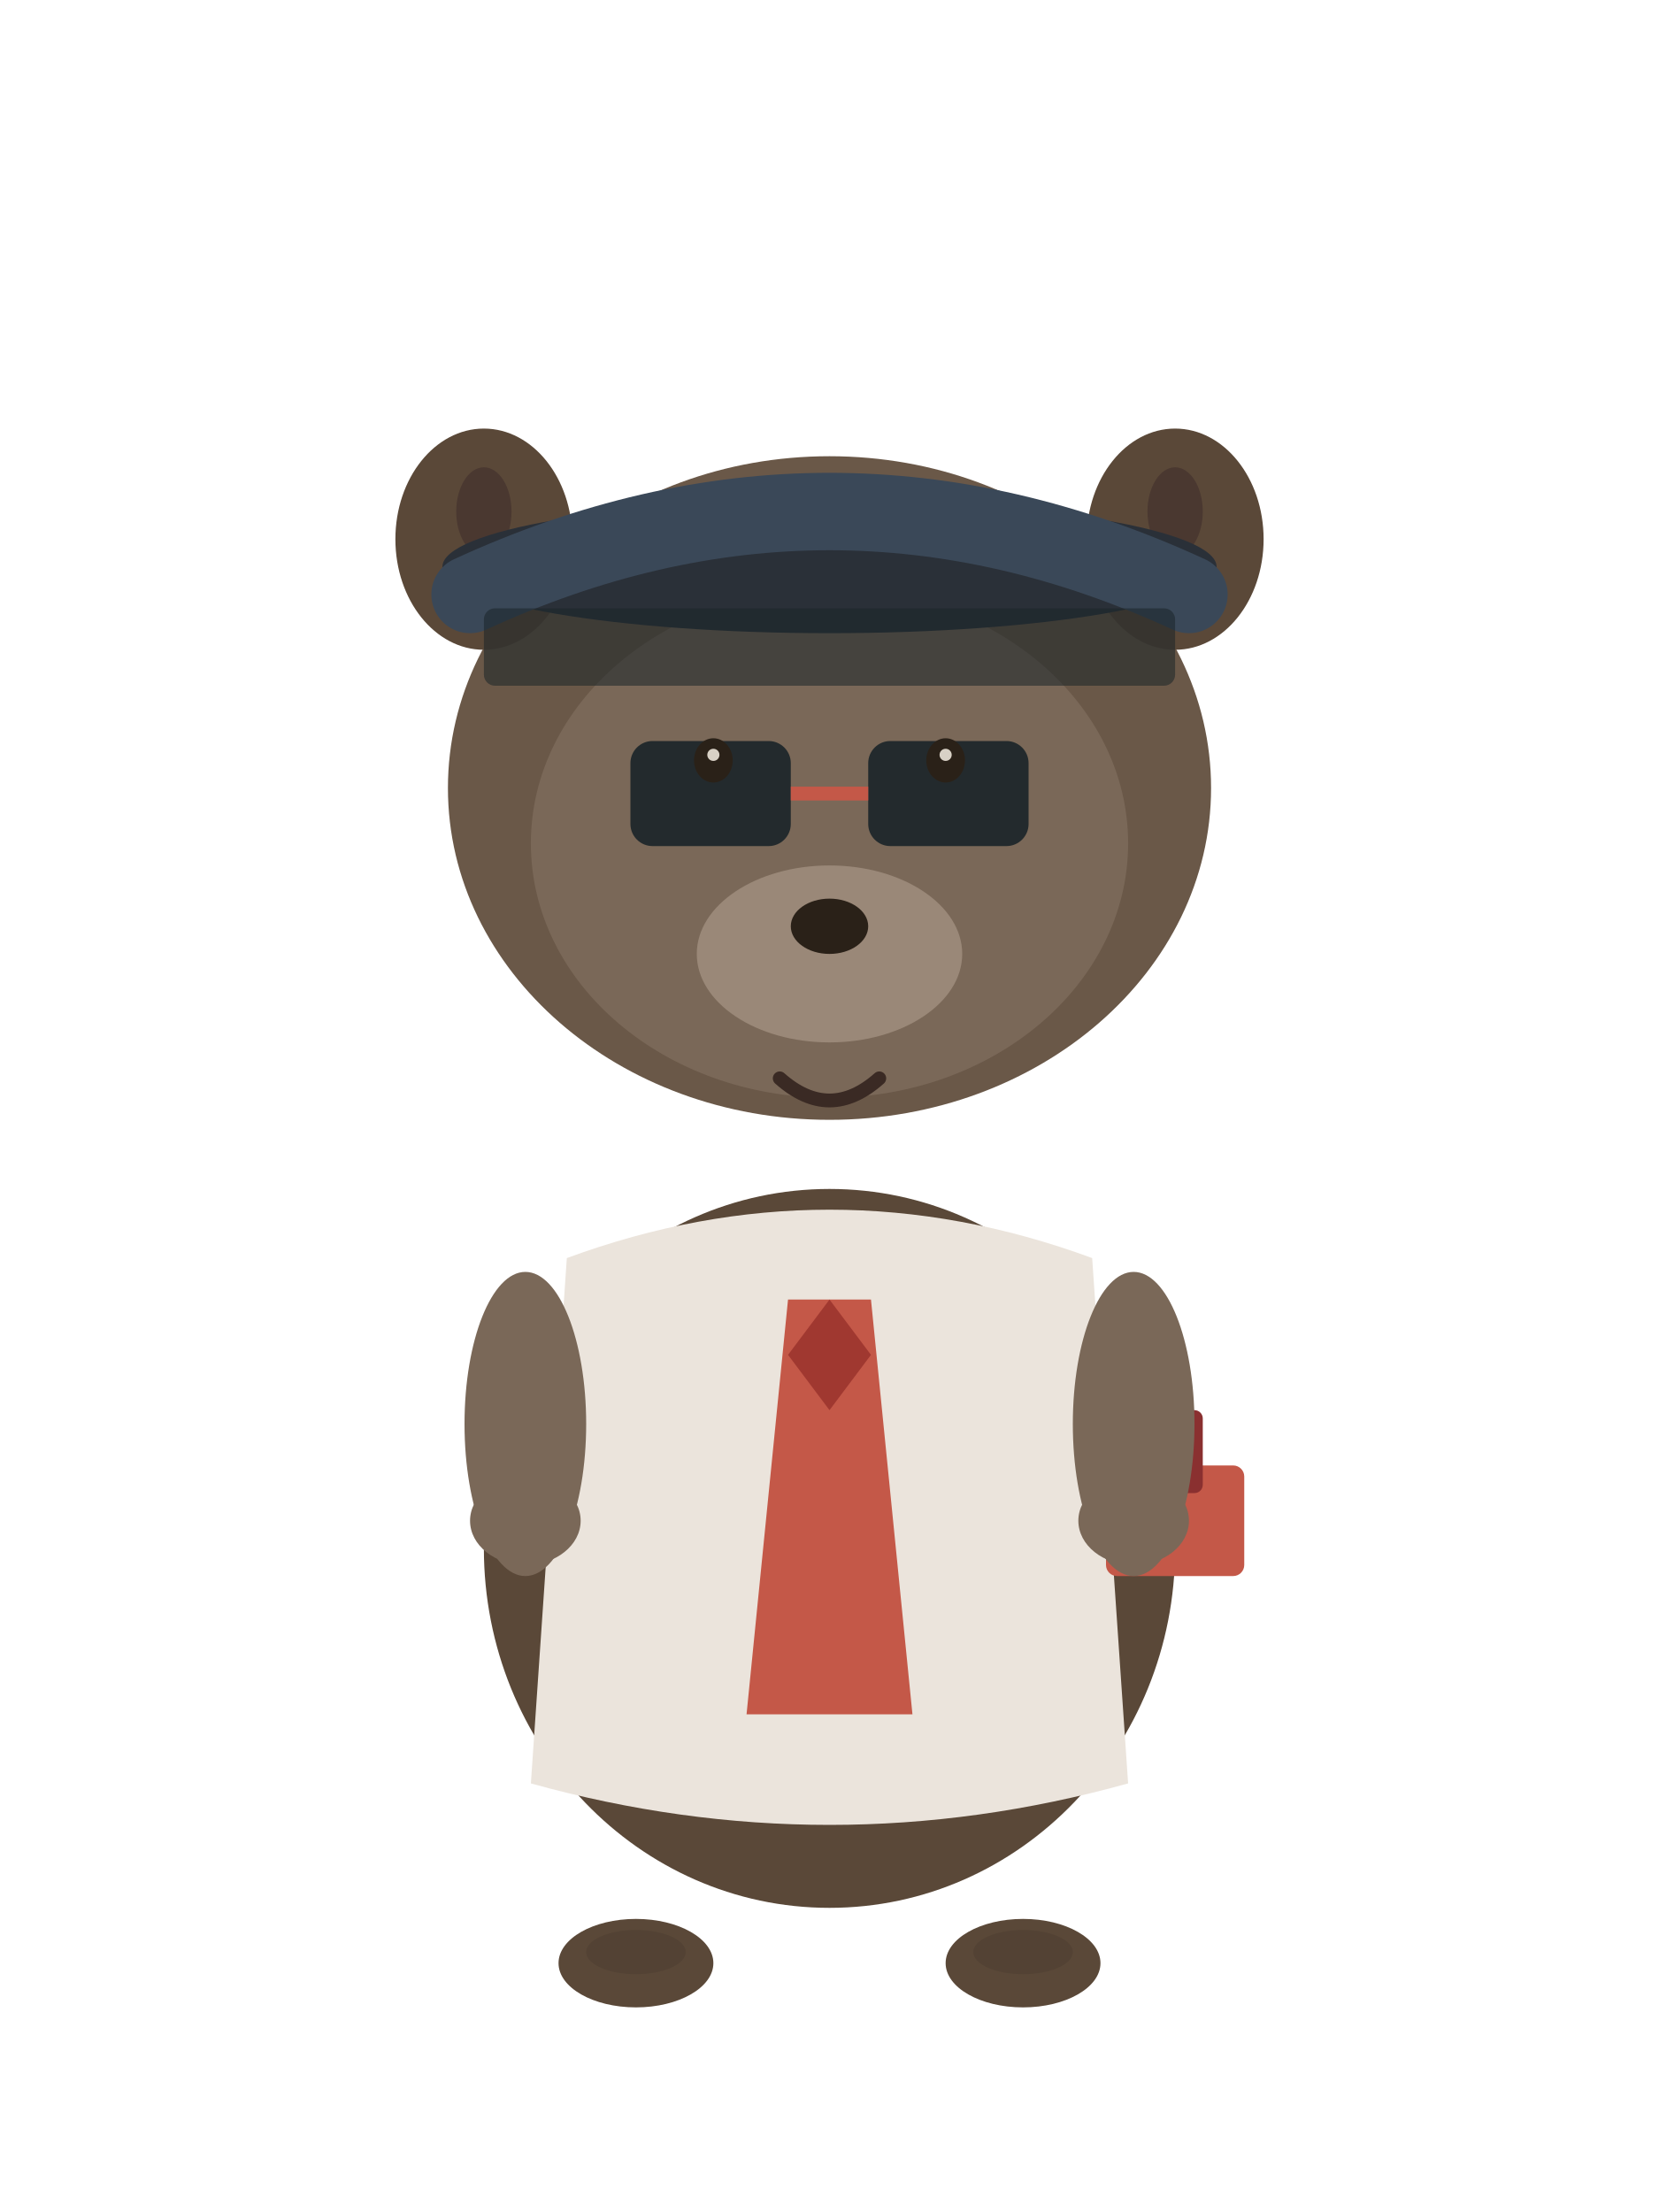
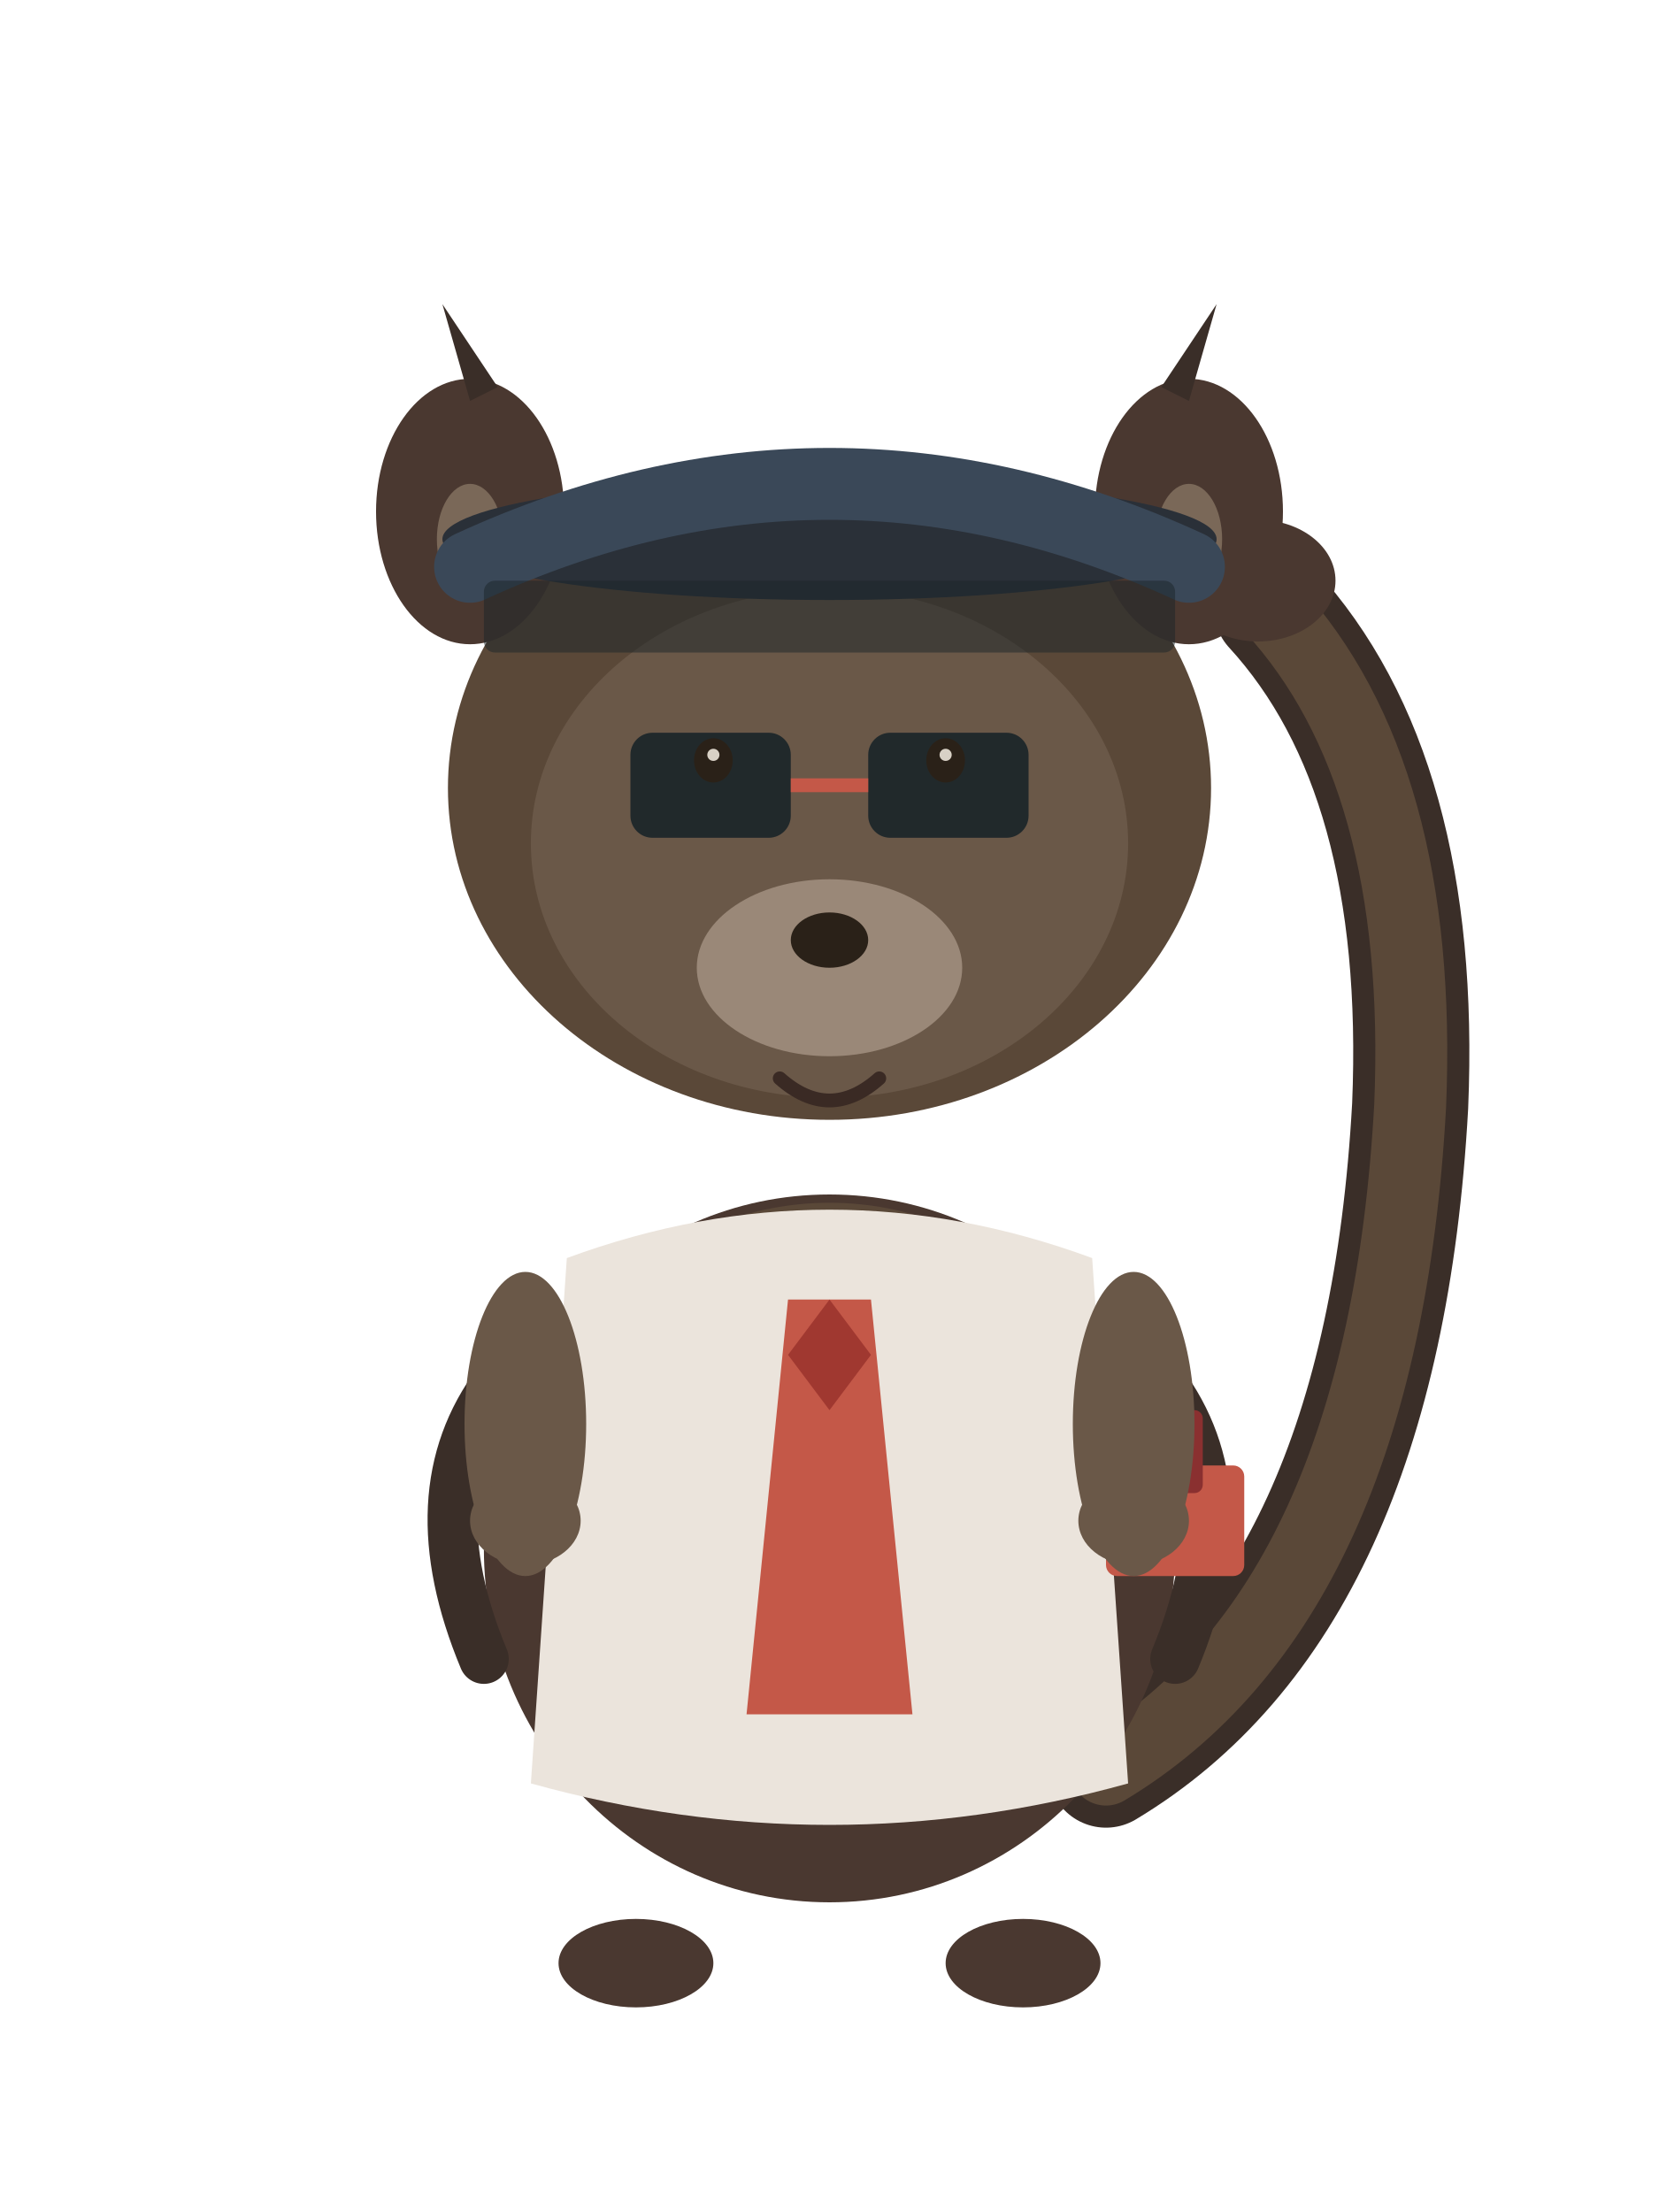
<svg xmlns="http://www.w3.org/2000/svg" width="600" height="800" viewBox="0 0 600 800">
-   <ellipse cx="300" cy="560" rx="125" ry="130" fill="#5a4838" />
+   <path d="M400,640 Q500,580 510,400 Q515,280 460,220" fill="none" stroke="#3a2e28" stroke-width="42" stroke-linecap="round" />
+   <path d="M400,640 Q500,580 510,400 Q515,280 460,220" fill="none" stroke="#5a4838" stroke-width="26" stroke-linecap="round" />
+   <ellipse cx="455" cy="210" rx="28" ry="22" fill="#4a3830" />
+   <ellipse cx="300" cy="560" rx="125" ry="128" fill="#4a3830" />
+   <ellipse cx="300" cy="535" rx="105" ry="100" fill="#5a4838" />
+   <path d="M180,500 Q150,540 175,600" fill="none" stroke="#3a2e28" stroke-width="18" stroke-linecap="round" />
+   <path d="M420,500 Q450,540 425,600" fill="none" stroke="#3a2e28" stroke-width="18" stroke-linecap="round" />
  <path d="M205,455 Q300,420 395,455 L408,645 Q300,675 192,645 Z" fill="#ebe4dc" />
  <path d="M285,470 L315,470 L330,620 L270,620 Z" fill="#c45848" />
  <path d="M300,470 L315,490 L300,510 L285,490 Z" fill="#a03830" />
-   <ellipse cx="300" cy="285" rx="138" ry="120" fill="#6a5848" />
-   <ellipse cx="300" cy="305" rx="108" ry="92" fill="#7a6858" />
-   <ellipse cx="175" cy="195" rx="32" ry="40" fill="#5a4838" />
-   <ellipse cx="425" cy="195" rx="32" ry="40" fill="#5a4838" />
-   <ellipse cx="175" cy="185" rx="10" ry="16" fill="#4a3830" />
-   <ellipse cx="425" cy="185" rx="10" ry="16" fill="#4a3830" />
-   <ellipse cx="300" cy="345" rx="48" ry="32" fill="#9a8878" />
-   <ellipse cx="300" cy="335" rx="14" ry="10" fill="#2a2118" />
-   <ellipse cx="300" cy="205" rx="140" ry="24" fill="#2a3038" />
-   <path d="M170,215 Q300,155 430,215" fill="none" stroke="#3a4858" stroke-width="28" stroke-linecap="round" />
-   <rect x="175" y="220" width="250" height="28" rx="4" fill="#1a2428" opacity=".55" />
-   <rect x="228" y="268" width="58" height="38" rx="8" fill="#1a2428" opacity=".9" />
-   <rect x="314" y="268" width="58" height="38" rx="8" fill="#1a2428" opacity=".9" />
-   <path d="M286,287 H314" stroke="#c45848" stroke-width="5" />
+   <ellipse cx="300" cy="285" rx="138" ry="120" fill="#5a4838" />
+   <ellipse cx="300" cy="305" rx="108" ry="92" fill="#6a5848" />
+   <ellipse cx="170" cy="185" rx="34" ry="48" fill="#4a3830" />
+   <ellipse cx="430" cy="185" rx="34" ry="48" fill="#4a3830" />
+   <path d="M170,145 L160,110 L180,140 Z" fill="#3a2e28" />
+   <path d="M430,145 L440,110 L420,140 Z" fill="#3a2e28" />
+   <ellipse cx="170" cy="195" rx="12" ry="20" fill="#7a6858" />
+   <ellipse cx="430" cy="195" rx="12" ry="20" fill="#7a6858" />
+   <ellipse cx="300" cy="350" rx="48" ry="32" fill="#9a8878" />
+   <ellipse cx="300" cy="340" rx="14" ry="10" fill="#2a2118" />
+   <ellipse cx="300" cy="195" rx="140" ry="22" fill="#2a3038" />
+   <path d="M170,205 Q300,145 430,205" fill="none" stroke="#3a4858" stroke-width="26" stroke-linecap="round" />
+   <rect x="175" y="210" width="250" height="26" rx="4" fill="#1a2428" opacity=".5" />
+   <rect x="228" y="265" width="58" height="38" rx="8" fill="#1a2428" opacity=".9" />
+   <rect x="314" y="265" width="58" height="38" rx="8" fill="#1a2428" opacity=".9" />
+   <path d="M286,284 H314" stroke="#c45848" stroke-width="5" />
  <rect x="400" y="530" width="50" height="40" rx="4" fill="#c45848" />
  <rect x="415" y="510" width="20" height="30" rx="3" fill="#8a3030" />
  <ellipse cx="258" cy="275" rx="7" ry="8" fill="#2a2118" />
  <ellipse cx="342" cy="275" rx="7" ry="8" fill="#2a2118" />
  <ellipse cx="258" cy="273" rx="2.2" ry="2.2" fill="#f7f0e4" opacity=".85" />
  <ellipse cx="342" cy="273" rx="2.2" ry="2.2" fill="#f7f0e4" opacity=".85" />
  <path d="M282,390 Q300,406 318,390" fill="none" stroke="#3a2a24" stroke-width="5" stroke-linecap="round" />
-   <ellipse cx="190" cy="515.0" rx="22" ry="55.0" fill="#7a6858" />
-   <ellipse cx="190" cy="550" rx="20" ry="16" fill="#7a6858" />
-   <ellipse cx="410" cy="515.0" rx="22" ry="55.0" fill="#7a6858" />
-   <ellipse cx="410" cy="550" rx="20" ry="16" fill="#7a6858" />
-   <ellipse cx="230" cy="710" rx="28" ry="16" fill="#5a4838" />
-   <ellipse cx="370" cy="710" rx="28" ry="16" fill="#5a4838" />
-   <ellipse cx="230" cy="706" rx="18" ry="8" fill="#000" opacity=".08" />
-   <ellipse cx="370" cy="706" rx="18" ry="8" fill="#000" opacity=".08" />
+   <ellipse cx="190" cy="515.0" rx="22" ry="55.0" fill="#6a5848" />
+   <ellipse cx="190" cy="550" rx="20" ry="16" fill="#6a5848" />
+   <ellipse cx="410" cy="515.0" rx="22" ry="55.0" fill="#6a5848" />
+   <ellipse cx="410" cy="550" rx="20" ry="16" fill="#6a5848" />
+   <ellipse cx="230" cy="710" rx="28" ry="16" fill="#4a3830" />
+   <ellipse cx="370" cy="710" rx="28" ry="16" fill="#4a3830" />
</svg>
